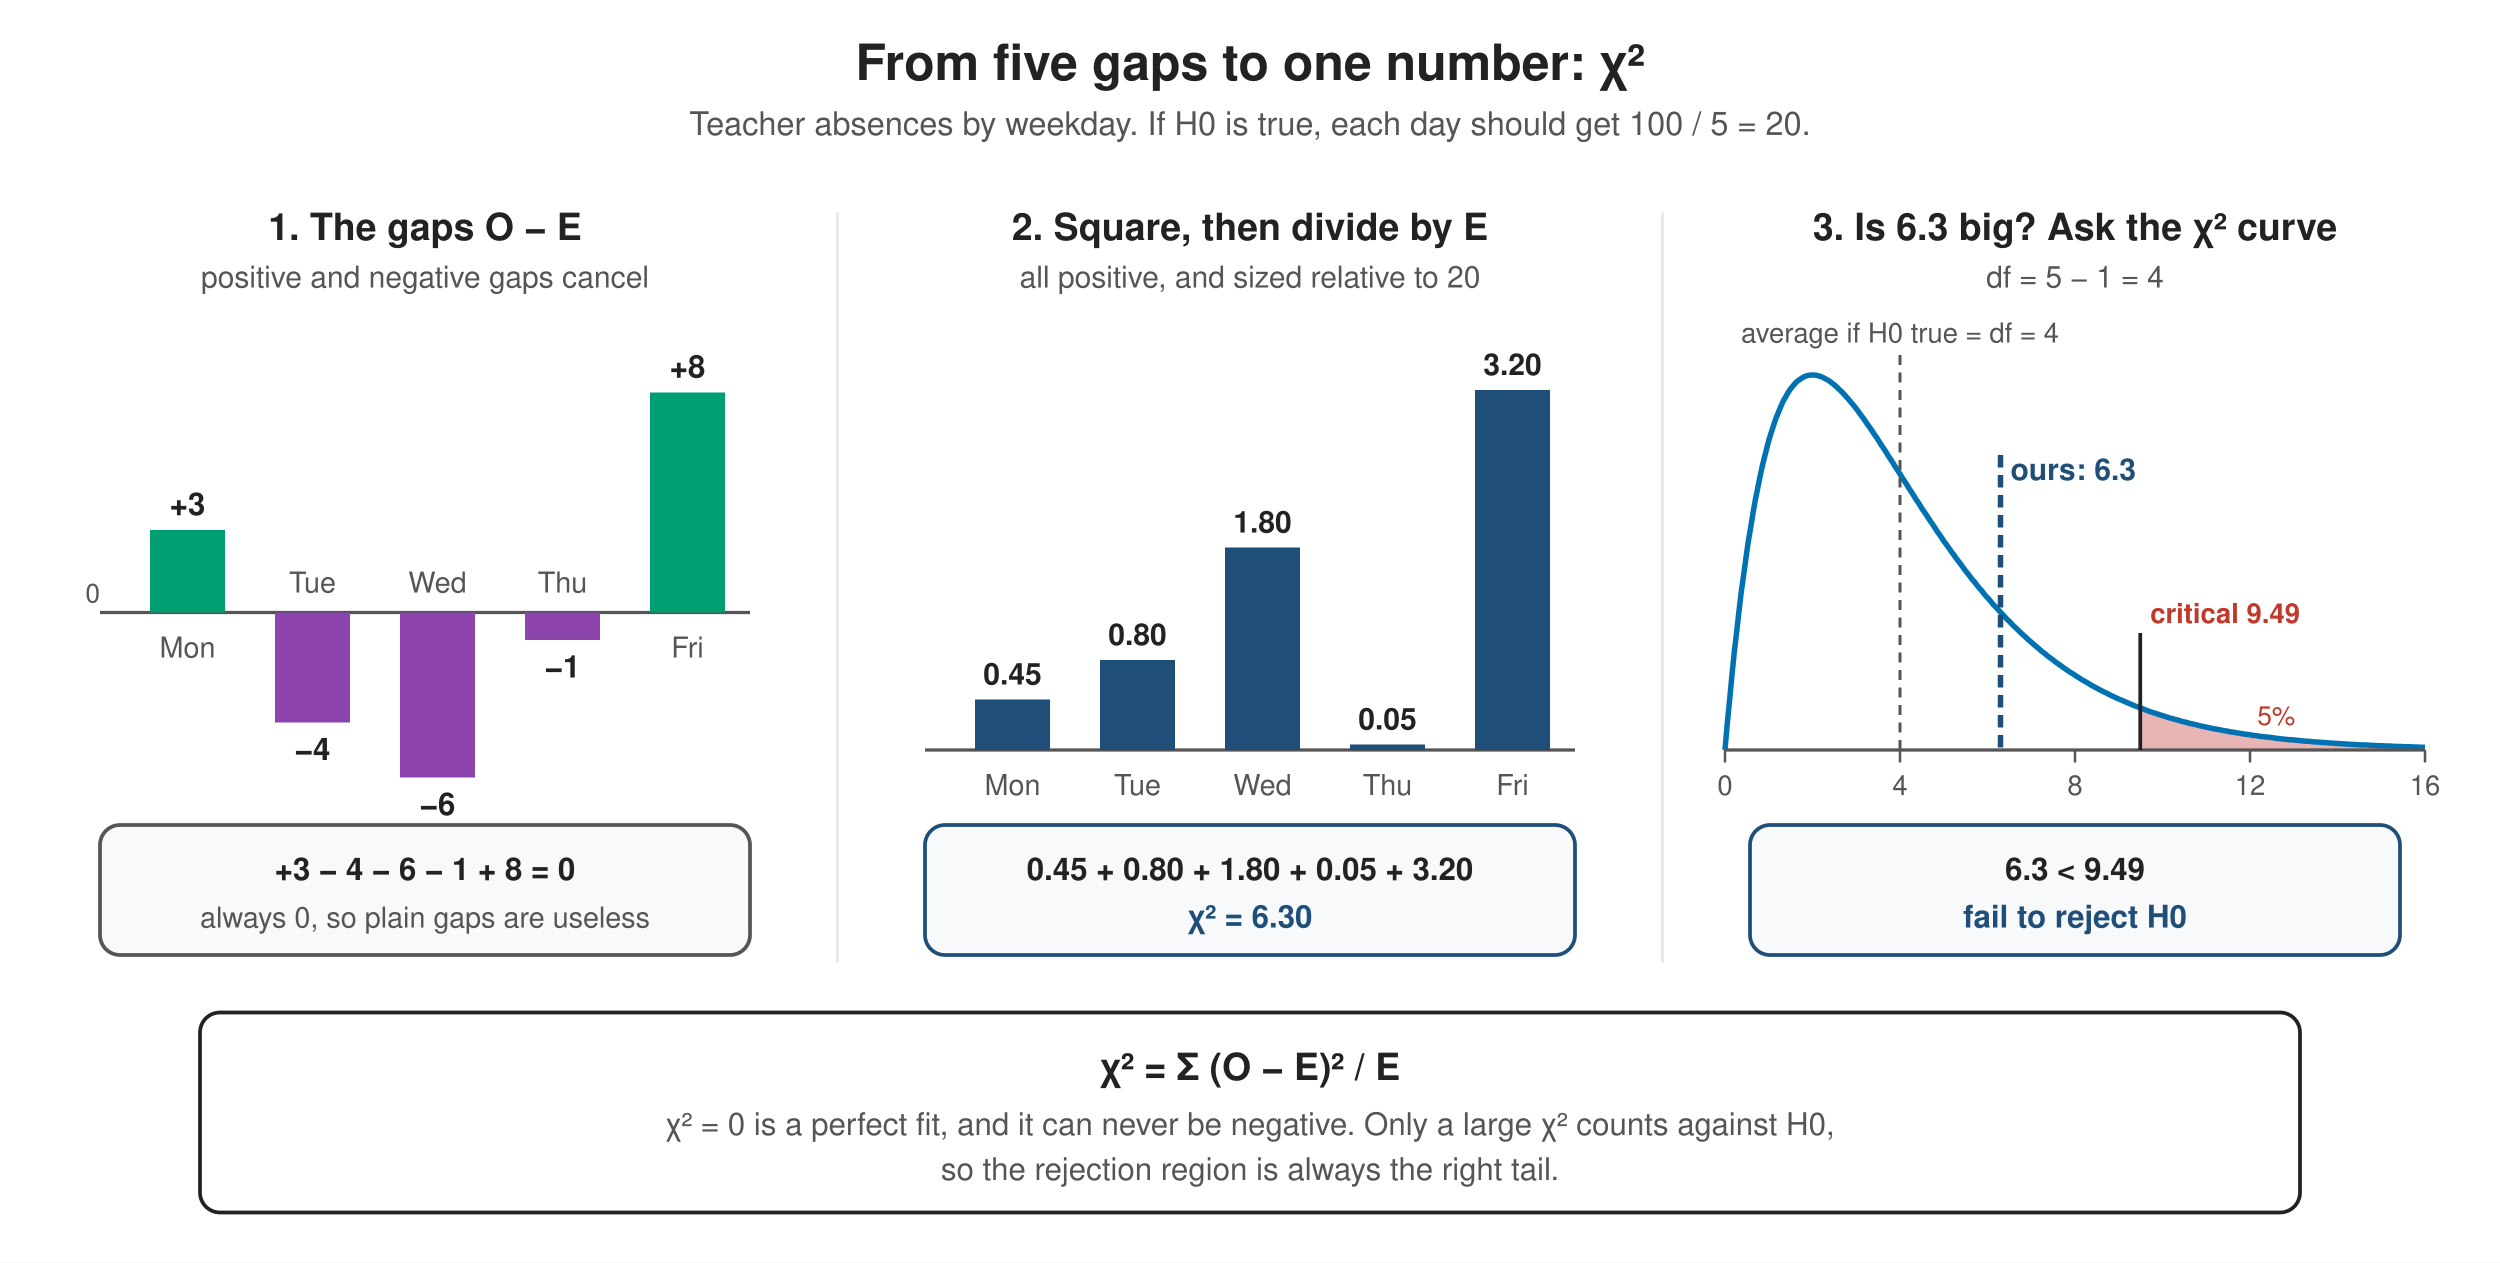
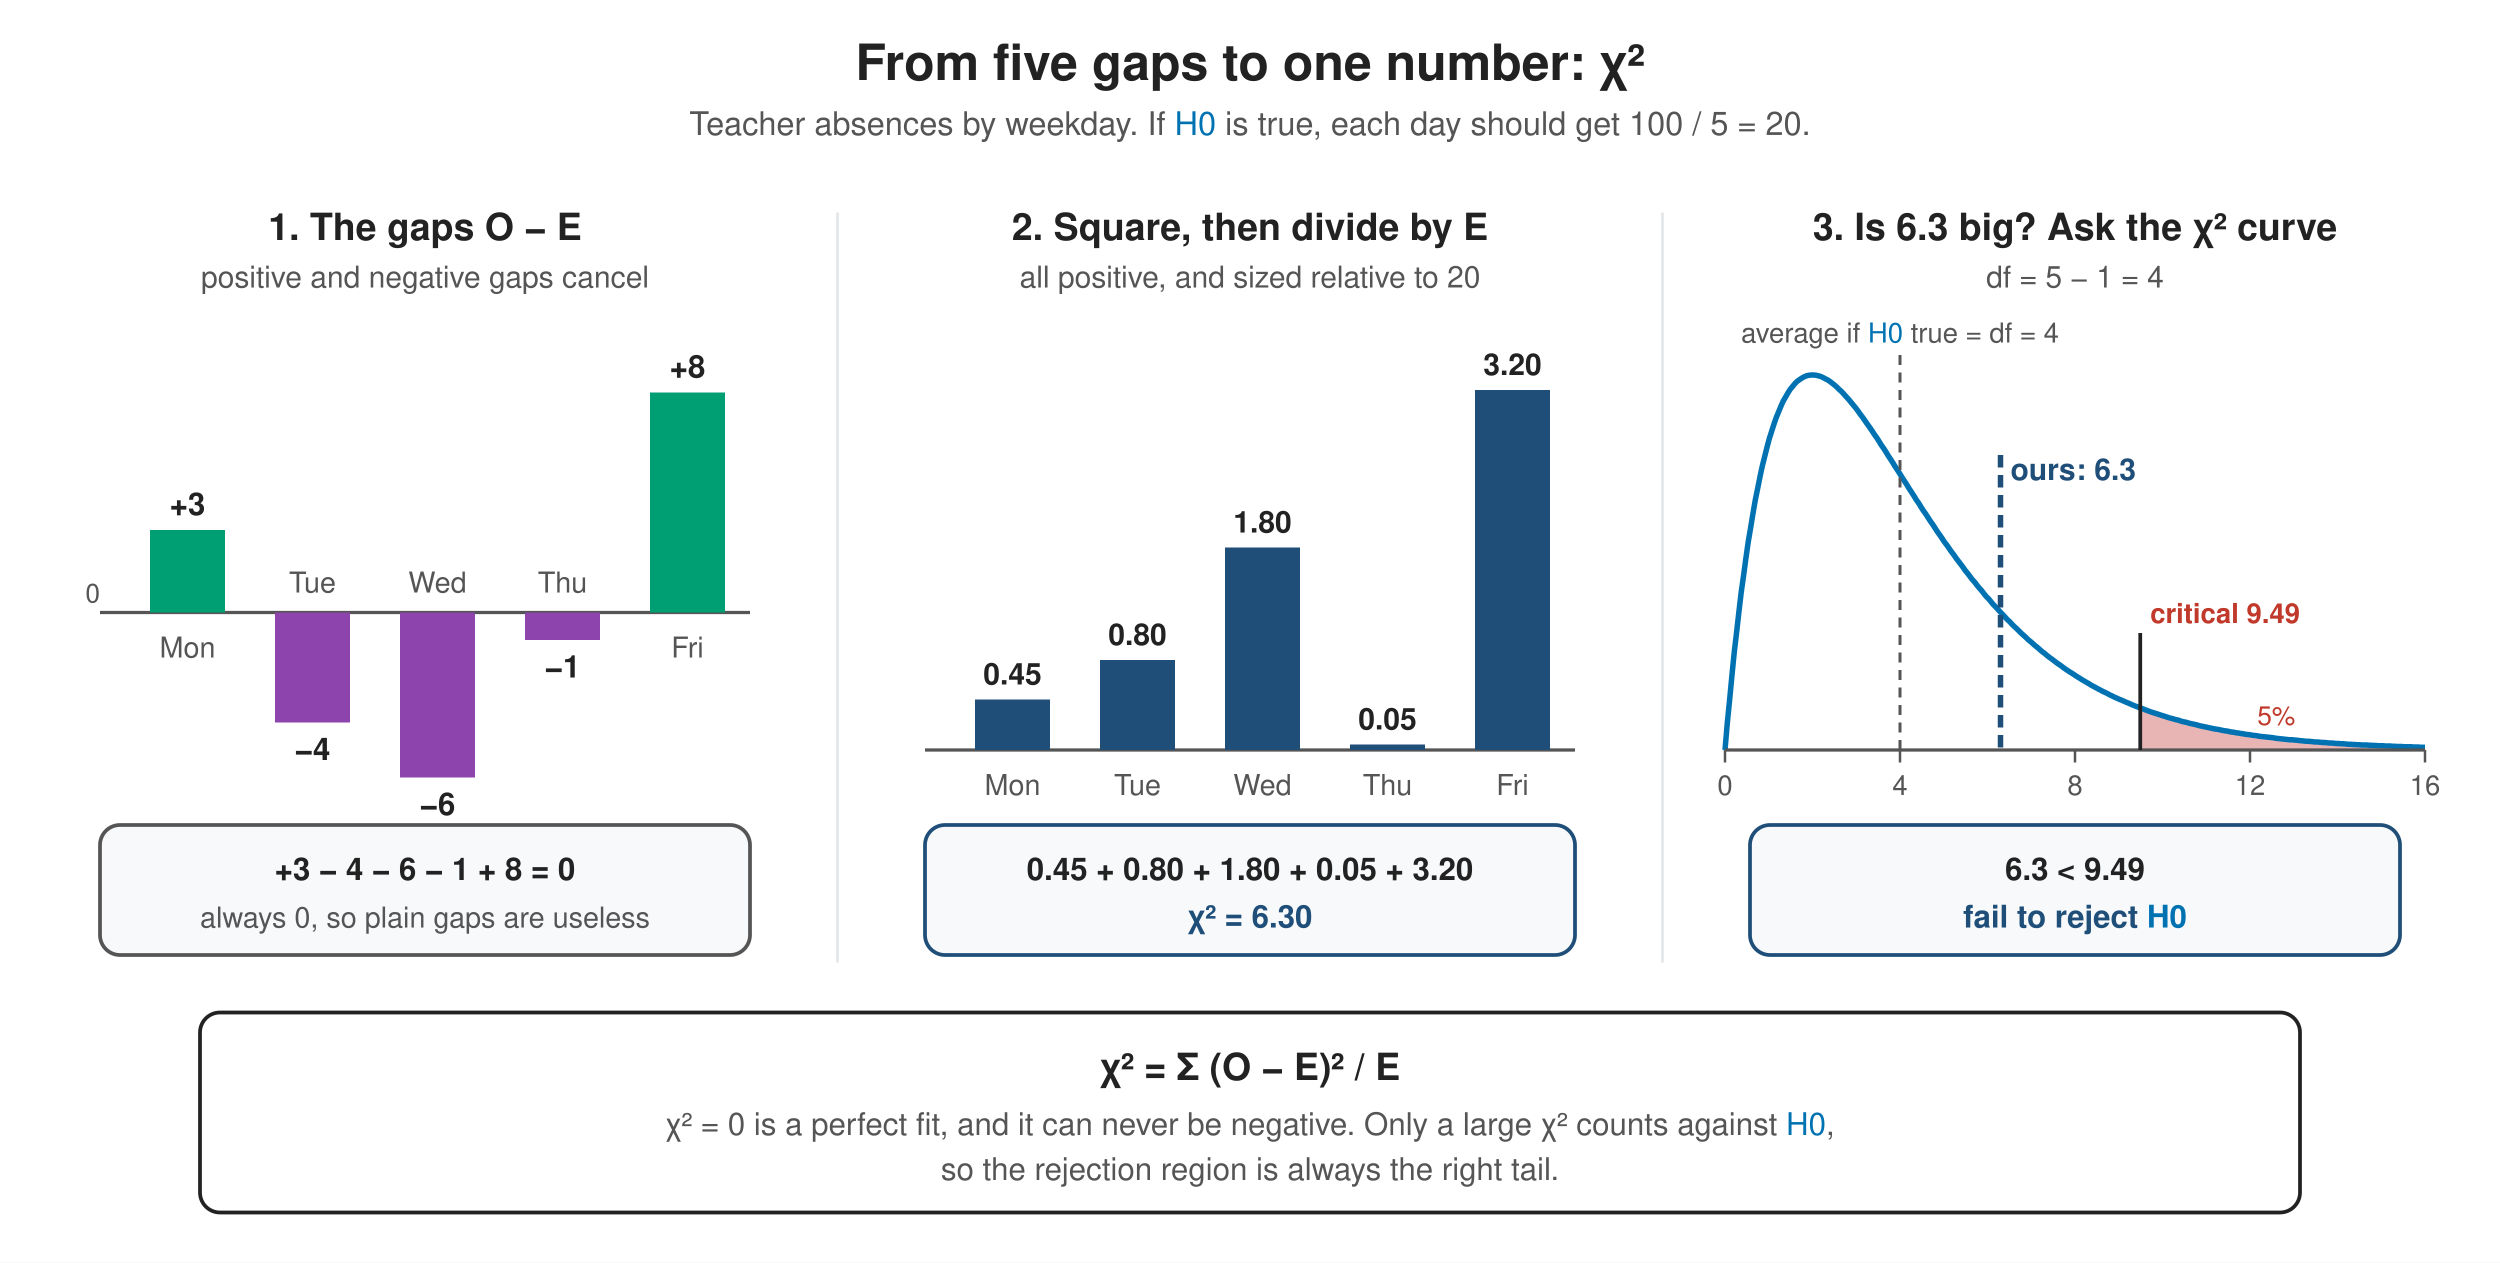
<svg xmlns="http://www.w3.org/2000/svg" width="1000" height="505" viewBox="0 0 1000 505" font-family="Helvetica, Arial, sans-serif">
  <defs>
    <marker id="a" viewBox="0 0 10 10" refX="9" refY="5" markerWidth="6" markerHeight="6" orient="auto-start-reverse">
      <path d="M0,0 L10,5 L0,10 z" fill="#222222" />
    </marker>
  </defs>
  <rect width="100%" height="100%" fill="#ffffff" />
  <text x="500.0" y="32.0" font-size="20" fill="#222222" text-anchor="middle" font-weight="bold">From five gaps to one number: χ²</text>
-   <text x="500.0" y="54.0" font-size="13" fill="#555555" text-anchor="middle">Teacher absences by weekday. If H0 is true, each day should get 100 / 5 = 20.</text>
+   <text x="500.0" y="54.0" font-size="13" fill="#555555" text-anchor="middle">Teacher absences by weekday. If <tspan fill="#0072B2">H0</tspan> is true, each day should get 100 / 5 = 20.</text>
  <text x="170.0" y="96.0" font-size="15" fill="#222222" text-anchor="middle" font-weight="bold">1. The gaps O − E</text>
  <text x="170.0" y="115.0" font-size="12" fill="#555555" text-anchor="middle">positive and negative gaps cancel</text>
  <line x1="40.0" y1="245.0" x2="300.0" y2="245.0" stroke="#555555" stroke-width="1.3" />
  <rect x="60.0" y="212.0" width="30" height="33.0" fill="#009E73" />
  <text x="75.0" y="206.0" font-size="12.5" fill="#222222" text-anchor="middle" font-weight="bold">+3</text>
  <text x="75.0" y="263.0" font-size="11.5" fill="#555555" text-anchor="middle">Mon</text>
  <rect x="110.0" y="245.0" width="30" height="44.0" fill="#8E44AD" />
  <text x="125.0" y="304.0" font-size="12.5" fill="#222222" text-anchor="middle" font-weight="bold">−4</text>
  <text x="125.0" y="237.0" font-size="11.5" fill="#555555" text-anchor="middle">Tue</text>
  <rect x="160.0" y="245.0" width="30" height="66.0" fill="#8E44AD" />
  <text x="175.0" y="326.0" font-size="12.5" fill="#222222" text-anchor="middle" font-weight="bold">−6</text>
  <text x="175.0" y="237.0" font-size="11.5" fill="#555555" text-anchor="middle">Wed</text>
  <rect x="210.0" y="245.0" width="30" height="11.0" fill="#8E44AD" />
  <text x="225.0" y="271.0" font-size="12.5" fill="#222222" text-anchor="middle" font-weight="bold">−1</text>
  <text x="225.0" y="237.0" font-size="11.5" fill="#555555" text-anchor="middle">Thu</text>
  <rect x="260.0" y="157.0" width="30" height="88.0" fill="#009E73" />
  <text x="275.0" y="151.0" font-size="12.5" fill="#222222" text-anchor="middle" font-weight="bold">+8</text>
  <text x="275.0" y="263.0" font-size="11.5" fill="#555555" text-anchor="middle">Fri</text>
  <text x="40.0" y="241.0" font-size="10.5" fill="#555555" text-anchor="end">0</text>
  <rect x="40.0" y="330.0" width="260.0" height="52.0" rx="8" fill="#F7F9FB" stroke="#555555" stroke-width="1.5" />
  <text x="170.0" y="352.0" font-size="12.5" fill="#222222" text-anchor="middle" font-weight="bold">+3 − 4 − 6 − 1 + 8 = 0</text>
  <text x="170.0" y="371.0" font-size="11.5" fill="#555555" text-anchor="middle">always 0, so plain gaps are useless</text>
  <text x="500.0" y="96.0" font-size="15" fill="#222222" text-anchor="middle" font-weight="bold">2. Square, then divide by E</text>
  <text x="500.0" y="115.0" font-size="12" fill="#555555" text-anchor="middle">all positive, and sized relative to 20</text>
  <line x1="370.0" y1="300.0" x2="630.0" y2="300.0" stroke="#555555" stroke-width="1.3" />
  <rect x="390.0" y="279.8" width="30" height="20.2" fill="#1F4E79" />
  <text x="405.0" y="273.8" font-size="12" fill="#222222" text-anchor="middle" font-weight="bold">0.45</text>
  <text x="405.0" y="318.0" font-size="11.5" fill="#555555" text-anchor="middle">Mon</text>
  <rect x="440.0" y="264.0" width="30" height="36.0" fill="#1F4E79" />
  <text x="455.0" y="258.0" font-size="12" fill="#222222" text-anchor="middle" font-weight="bold">0.80</text>
  <text x="455.0" y="318.0" font-size="11.5" fill="#555555" text-anchor="middle">Tue</text>
  <rect x="490.0" y="219.0" width="30" height="81.0" fill="#1F4E79" />
  <text x="505.0" y="213.0" font-size="12" fill="#222222" text-anchor="middle" font-weight="bold">1.80</text>
  <text x="505.0" y="318.0" font-size="11.5" fill="#555555" text-anchor="middle">Wed</text>
  <rect x="540.0" y="297.8" width="30" height="2.2" fill="#1F4E79" />
  <text x="555.0" y="291.8" font-size="12" fill="#222222" text-anchor="middle" font-weight="bold">0.05</text>
  <text x="555.0" y="318.0" font-size="11.5" fill="#555555" text-anchor="middle">Thu</text>
  <rect x="590.0" y="156.0" width="30" height="144.0" fill="#1F4E79" />
  <text x="605.0" y="150.0" font-size="12" fill="#222222" text-anchor="middle" font-weight="bold">3.20</text>
  <text x="605.0" y="318.0" font-size="11.5" fill="#555555" text-anchor="middle">Fri</text>
  <rect x="370.0" y="330.0" width="260.0" height="52.0" rx="8" fill="#F7F9FB" stroke="#1F4E79" stroke-width="1.5" />
  <text x="500.0" y="352.0" font-size="12.5" fill="#222222" text-anchor="middle" font-weight="bold">0.45 + 0.80 + 1.80 + 0.05 + 3.20</text>
  <text x="500.0" y="371.0" font-size="12.5" fill="#1F4E79" text-anchor="middle" font-weight="bold">χ² = 6.30</text>
  <text x="830.0" y="96.0" font-size="15" fill="#222222" text-anchor="middle" font-weight="bold">3. Is 6.3 big? Ask the χ² curve</text>
  <text x="830.0" y="115.0" font-size="12" fill="#555555" text-anchor="middle">df = 5 − 1 = 4</text>
  <polygon points="856.1,300.0 856.1,283.2 857.5,283.7 858.9,284.2 860.3,284.7 861.8,285.2 863.2,285.7 864.6,286.1 866.0,286.6 867.5,287.0 868.9,287.4 870.3,287.8 871.7,288.2 873.2,288.6 874.6,289.0 876.0,289.3 877.4,289.7 878.9,290.0 880.3,290.3 881.7,290.7 883.1,291.0 884.6,291.3 886.0,291.6 887.4,291.8 888.8,292.1 890.3,292.4 891.7,292.6 893.1,292.9 894.5,293.1 895.9,293.3 897.4,293.5 898.8,293.8 900.2,294.0 901.6,294.2 903.1,294.4 904.5,294.6 905.9,294.7 907.3,294.9 908.8,295.1 910.2,295.2 911.6,295.4 913.0,295.6 914.5,295.7 915.9,295.9 917.3,296.0 918.7,296.1 920.2,296.3 921.6,296.4 923.0,296.5 924.4,296.6 925.9,296.7 927.3,296.9 928.7,297.0 930.1,297.1 931.6,297.2 933.0,297.3 934.4,297.4 935.8,297.4 937.2,297.5 938.7,297.6 940.1,297.7 941.5,297.8 942.9,297.9 944.4,297.9 945.8,298.0 947.2,298.1 948.6,298.1 950.1,298.2 951.5,298.3 952.9,298.3 954.3,298.4 955.8,298.4 957.2,298.5 958.6,298.5 960.0,298.6 961.5,298.6 962.9,298.7 964.3,298.7 965.7,298.8 967.2,298.8 968.6,298.9 970.0,298.9 970.0,300.0" fill="#E8B4B4" />
  <polyline points="690.0,300.0 690.9,289.4 691.9,279.4 692.8,269.9 693.7,260.9 694.7,252.4 695.6,244.4 696.5,236.8 697.5,229.7 698.4,223.0 699.3,216.7 700.3,210.8 701.2,205.3 702.1,200.1 703.1,195.2 704.0,190.7 704.9,186.5 705.9,182.5 706.8,178.9 707.7,175.5 708.7,172.4 709.6,169.6 710.5,167.0 711.5,164.6 712.4,162.4 713.3,160.4 714.3,158.7 715.2,157.1 716.1,155.7 717.1,154.5 718.0,153.4 718.9,152.5 719.9,151.8 720.8,151.2 721.7,150.7 722.7,150.3 723.6,150.1 724.5,150.0 725.5,150.0 726.4,150.1 727.3,150.3 728.3,150.6 729.2,151.0 730.1,151.5 731.1,152.0 732.0,152.6 732.9,153.3 733.9,154.1 734.8,154.9 735.7,155.8 736.7,156.7 737.6,157.7 738.5,158.7 739.5,159.8 740.4,160.9 741.3,162.0 742.3,163.2 743.2,164.4 744.1,165.7 745.1,167.0 746.0,168.3 746.9,169.6 747.9,171.0 748.8,172.3 749.7,173.7 750.7,175.1 751.6,176.5 752.5,178.0 753.5,179.4 754.4,180.8 755.3,182.3 756.3,183.8 757.2,185.2 758.1,186.7 759.1,188.2 760.0,189.6 760.9,191.1 761.9,192.6 762.8,194.0 763.7,195.5 764.7,197.0 765.6,198.4 766.5,199.9 767.5,201.3 768.4,202.8 769.3,204.2 770.3,205.6 771.2,207.0 772.1,208.4 773.1,209.8 774.0,211.2 774.9,212.6 775.9,214.0 776.8,215.3 777.7,216.7 778.7,218.0 779.6,219.3 780.5,220.6 781.5,221.9 782.4,223.2 783.3,224.4 784.3,225.7 785.2,226.9 786.1,228.2 787.1,229.4 788.0,230.6 788.9,231.8 789.9,232.9 790.8,234.1 791.7,235.2 792.7,236.3 793.6,237.5 794.5,238.6 795.5,239.6 796.4,240.7 797.3,241.8 798.3,242.8 799.2,243.8 800.1,244.8 801.1,245.8 802.0,246.8 802.9,247.8 803.9,248.7 804.8,249.7 805.7,250.6 806.7,251.5 807.6,252.4 808.5,253.3 809.5,254.2 810.4,255.0 811.3,255.9 812.3,256.7 813.2,257.5 814.1,258.3 815.1,259.1 816.0,259.9 816.9,260.7 817.9,261.4 818.8,262.2 819.7,262.9 820.7,263.6 821.6,264.3 822.5,265.0 823.5,265.7 824.4,266.3 825.3,267.0 826.3,267.7 827.2,268.3 828.1,268.9 829.1,269.5 830.0,270.1 830.9,270.7 831.9,271.3 832.8,271.9 833.7,272.4 834.7,273.0 835.6,273.5 836.5,274.1 837.5,274.6 838.4,275.1 839.3,275.6 840.3,276.1 841.2,276.6 842.1,277.0 843.1,277.5 844.0,278.0 844.9,278.4 845.9,278.9 846.8,279.3 847.7,279.7 848.7,280.1 849.6,280.5 850.5,280.9 851.5,281.3 852.4,281.7 853.3,282.1 854.3,282.5 855.2,282.8 856.1,283.2 857.1,283.5 858.0,283.9 858.9,284.2 859.9,284.6 860.8,284.9 861.7,285.2 862.7,285.5 863.6,285.8 864.5,286.1 865.5,286.4 866.4,286.7 867.3,287.0 868.3,287.3 869.2,287.5 870.1,287.8 871.1,288.0 872.0,288.3 872.9,288.6 873.9,288.8 874.8,289.0 875.7,289.3 876.7,289.5 877.6,289.7 878.5,289.9 879.5,290.2 880.4,290.4 881.3,290.6 882.3,290.8 883.2,291.0 884.1,291.2 885.1,291.4 886.0,291.6 886.9,291.7 887.9,291.9 888.8,292.1 889.7,292.3 890.7,292.4 891.6,292.6 892.5,292.8 893.5,292.9 894.4,293.1 895.3,293.2 896.3,293.4 897.2,293.5 898.1,293.7 899.1,293.8 900.0,293.9 900.9,294.1 901.9,294.2 902.8,294.3 903.7,294.5 904.7,294.6 905.6,294.7 906.5,294.8 907.5,294.9 908.4,295.0 909.3,295.1 910.3,295.3 911.2,295.4 912.1,295.5 913.1,295.6 914.0,295.7 914.9,295.8 915.9,295.9 916.8,295.9 917.7,296.0 918.7,296.1 919.6,296.2 920.5,296.3 921.5,296.4 922.4,296.5 923.3,296.5 924.3,296.6 925.2,296.7 926.1,296.8 927.1,296.8 928.0,296.9 928.9,297.0 929.9,297.0 930.8,297.1 931.7,297.2 932.7,297.2 933.6,297.3 934.5,297.4 935.5,297.4 936.4,297.5 937.3,297.5 938.3,297.6 939.2,297.7 940.1,297.7 941.1,297.8 942.0,297.8 942.9,297.9 943.9,297.9 944.8,298.0 945.7,298.0 946.7,298.0 947.6,298.1 948.5,298.1 949.5,298.2 950.4,298.2 951.3,298.3 952.3,298.3 953.2,298.3 954.1,298.4 955.1,298.4 956.0,298.4 956.9,298.5 957.9,298.5 958.8,298.6 959.7,298.6 960.7,298.6 961.6,298.7 962.5,298.7 963.5,298.7 964.4,298.7 965.3,298.8 966.3,298.8 967.2,298.8 968.1,298.9 969.1,298.9 970.0,298.9" fill="none" stroke="#0072B2" stroke-width="2.2" />
  <line x1="690.0" y1="300.0" x2="970.0" y2="300.0" stroke="#555555" stroke-width="1.3" />
  <line x1="690.0" y1="300.0" x2="690.0" y2="305.0" stroke="#555555" stroke-width="1" />
  <text x="690.0" y="318.0" font-size="11" fill="#555555" text-anchor="middle">0</text>
  <line x1="760.0" y1="300.0" x2="760.0" y2="305.0" stroke="#555555" stroke-width="1" />
  <text x="760.0" y="318.0" font-size="11" fill="#555555" text-anchor="middle">4</text>
  <line x1="830.0" y1="300.0" x2="830.0" y2="305.0" stroke="#555555" stroke-width="1" />
  <text x="830.0" y="318.0" font-size="11" fill="#555555" text-anchor="middle">8</text>
  <line x1="900.0" y1="300.0" x2="900.0" y2="305.0" stroke="#555555" stroke-width="1" />
  <text x="900.0" y="318.0" font-size="11" fill="#555555" text-anchor="middle">12</text>
  <line x1="970.0" y1="300.0" x2="970.0" y2="305.0" stroke="#555555" stroke-width="1" />
  <text x="970.0" y="318.0" font-size="11" fill="#555555" text-anchor="middle">16</text>
  <line x1="760.0" y1="142.0" x2="760.0" y2="300.0" stroke="#555555" stroke-width="1.2" stroke-dasharray="4 3" />
-   <text x="760.0" y="137.0" font-size="11" fill="#555555" text-anchor="middle">average if H0 true = df = 4</text>
+   <text x="760.0" y="137.0" font-size="11" fill="#555555" text-anchor="middle">average if <tspan fill="#0072B2">H0</tspan> true = df = 4</text>
  <line x1="856.1" y1="253.2" x2="856.1" y2="300.0" stroke="#222222" stroke-width="1.5" />
  <text x="860.1" y="249.2" font-size="11" fill="#C0392B" text-anchor="start" font-weight="bold">critical 9.49</text>
  <text x="910.5" y="290.0" font-size="10.5" fill="#C0392B" text-anchor="middle">5%</text>
  <line x1="800.2" y1="182.0" x2="800.2" y2="300.0" stroke="#1F4E79" stroke-width="2.2" stroke-dasharray="5 3" />
  <text x="804.2" y="192.0" font-size="12" fill="#1F4E79" text-anchor="start" font-weight="bold">ours: 6.3</text>
  <rect x="700.0" y="330.0" width="260.0" height="52.0" rx="8" fill="#F7F9FB" stroke="#1F4E79" stroke-width="1.5" />
  <text x="830.0" y="352.0" font-size="12.5" fill="#222222" text-anchor="middle" font-weight="bold">6.3 &lt; 9.49</text>
-   <text x="830.0" y="371.0" font-size="12.5" fill="#1F4E79" text-anchor="middle" font-weight="bold">fail to reject H0</text>
+   <text x="830.0" y="371.0" font-size="12.5" fill="#1F4E79" text-anchor="middle" font-weight="bold">fail to reject <tspan fill="#0072B2">H0</tspan>
+   </text>
  <line x1="335.0" y1="85.0" x2="335.0" y2="385.0" stroke="#E1E4E8" stroke-width="1" />
  <line x1="665.0" y1="85.0" x2="665.0" y2="385.0" stroke="#E1E4E8" stroke-width="1" />
  <rect x="80.0" y="405.0" width="840.0" height="80.0" rx="8" fill="#FFFFFF" stroke="#222222" stroke-width="1.5" />
  <text x="500.0" y="432.0" font-size="15" fill="#222222" text-anchor="middle" font-weight="bold">χ² = Σ (O − E)² / E</text>
-   <text x="500.0" y="454.0" font-size="12.5" fill="#555555" text-anchor="middle">χ² = 0 is a perfect fit, and it can never be negative. Only a large χ² counts against H0,</text>
+   <text x="500.0" y="454.0" font-size="12.5" fill="#555555" text-anchor="middle">χ² = 0 is a perfect fit, and it can never be negative. Only a large χ² counts against <tspan fill="#0072B2">H0</tspan>,</text>
  <text x="500.0" y="472.0" font-size="12.5" fill="#555555" text-anchor="middle">so the rejection region is always the right tail.</text>
</svg>
